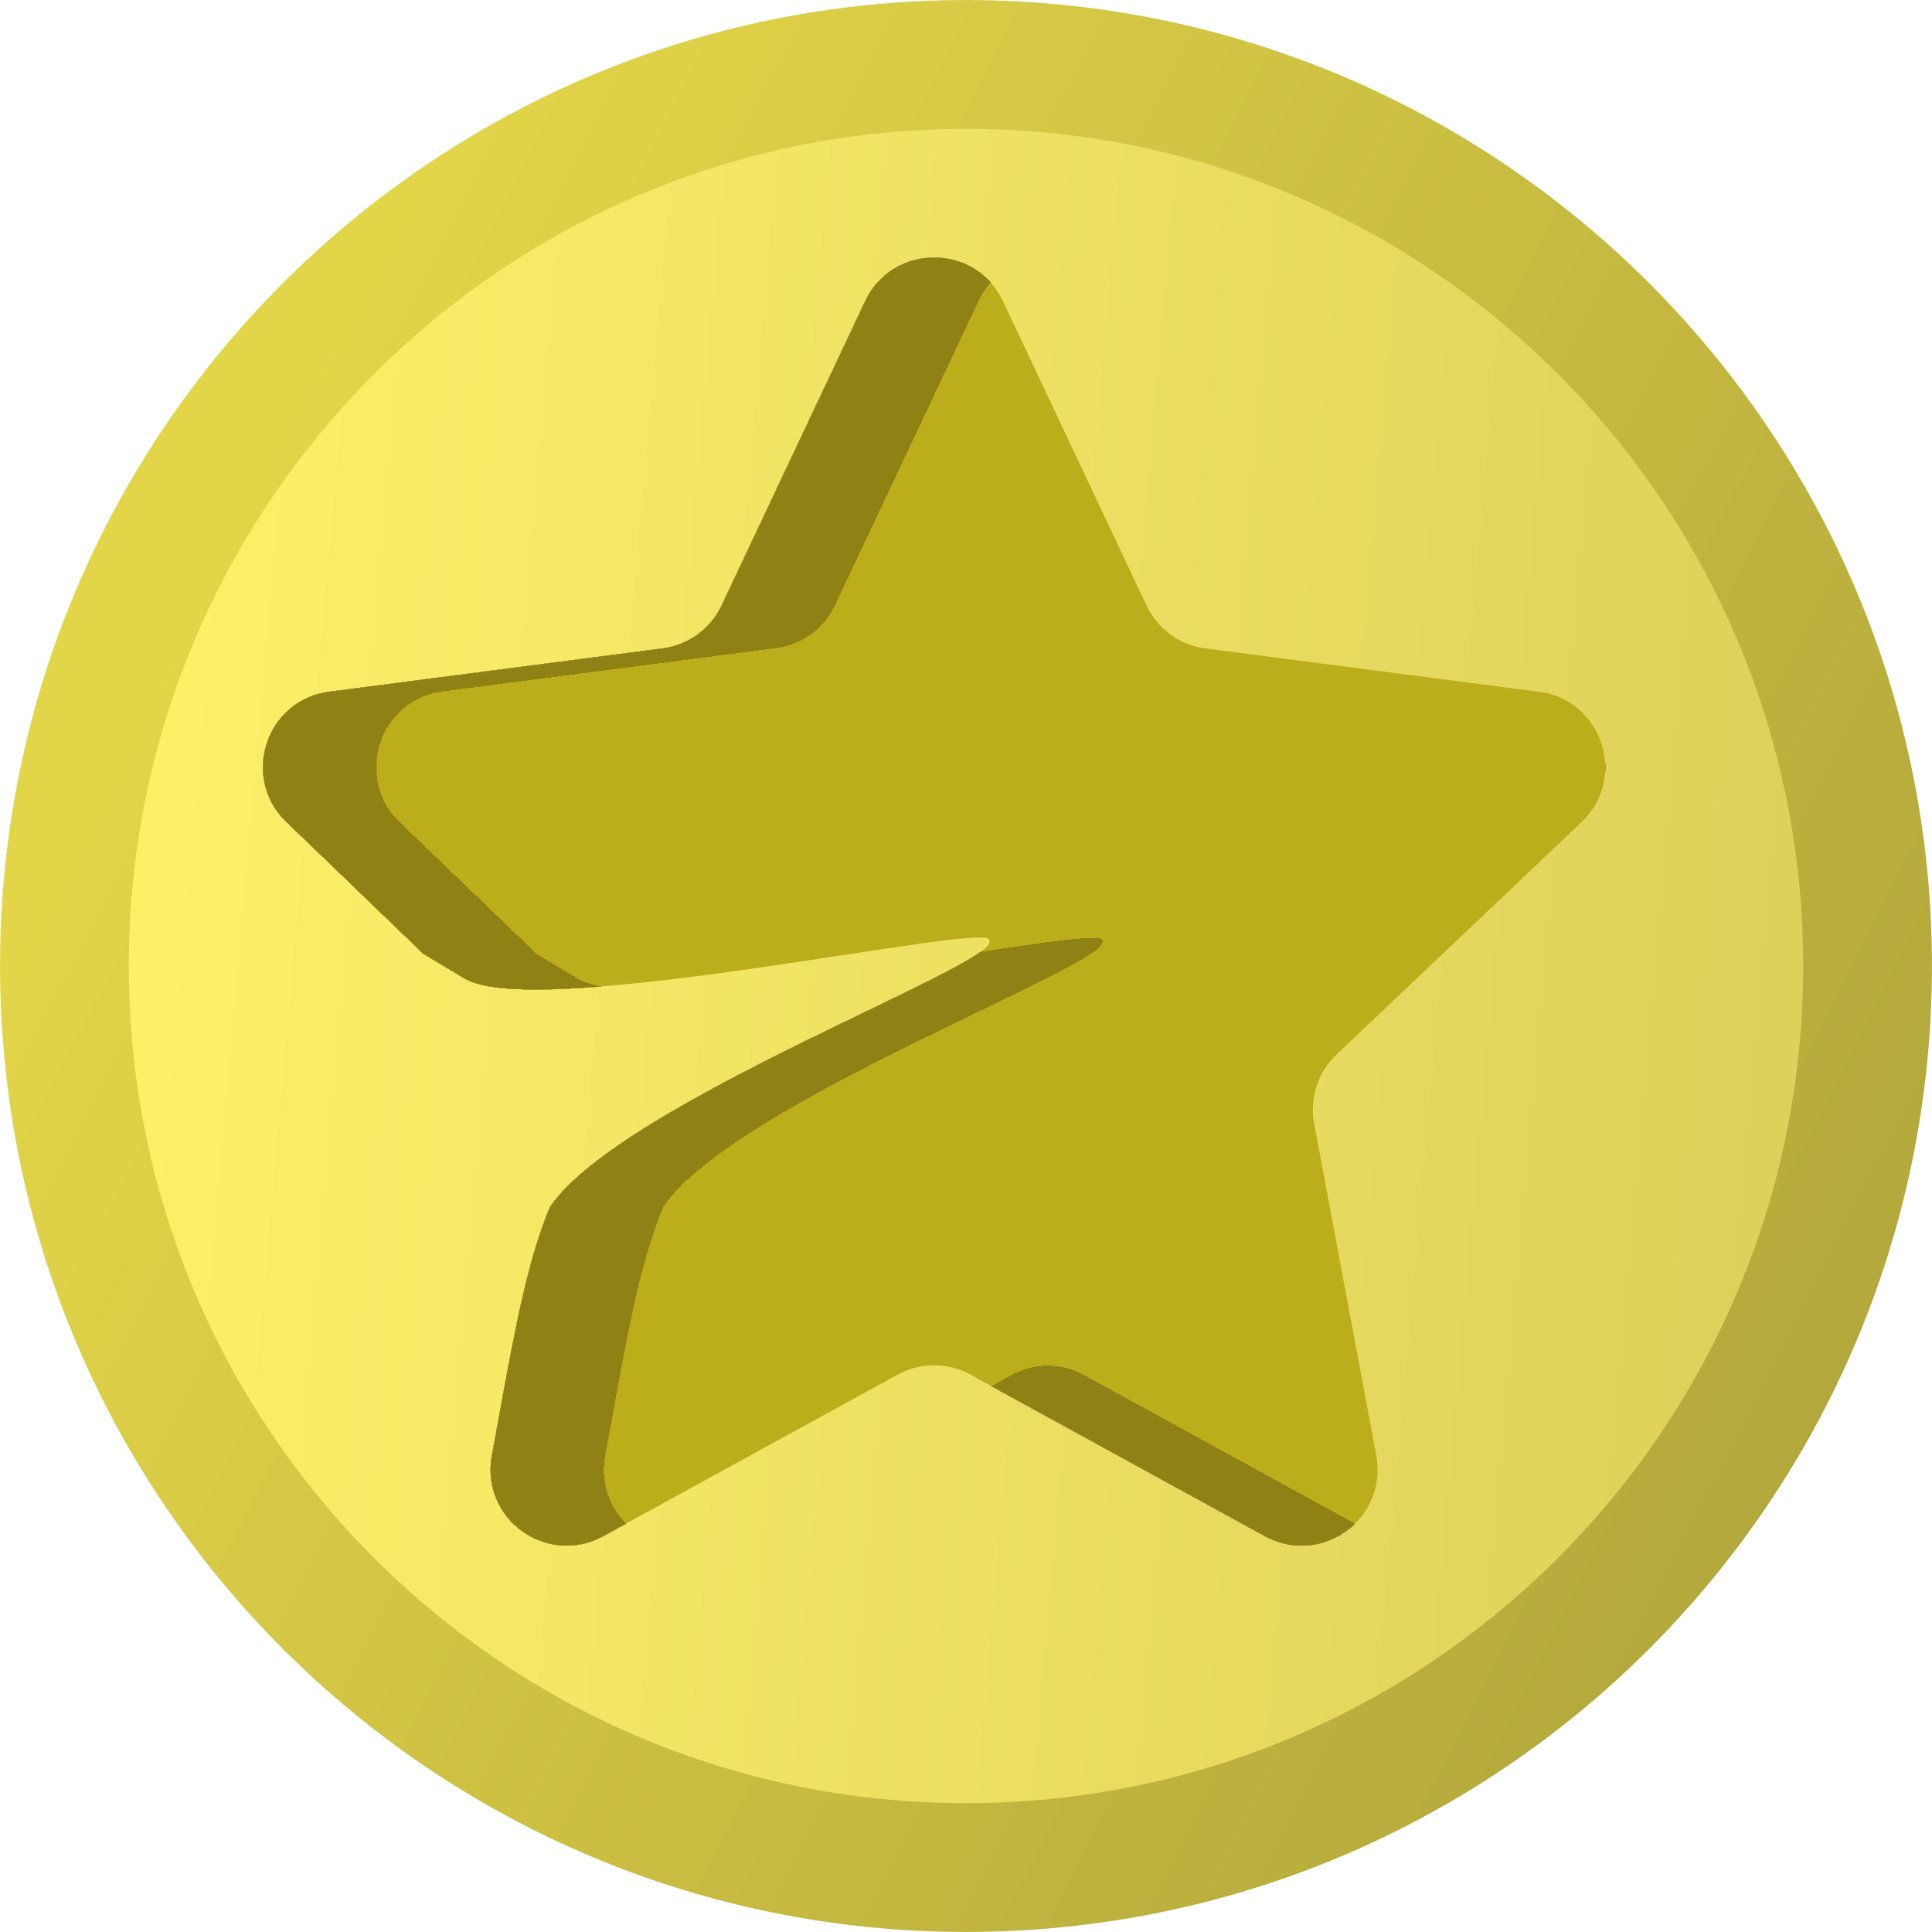
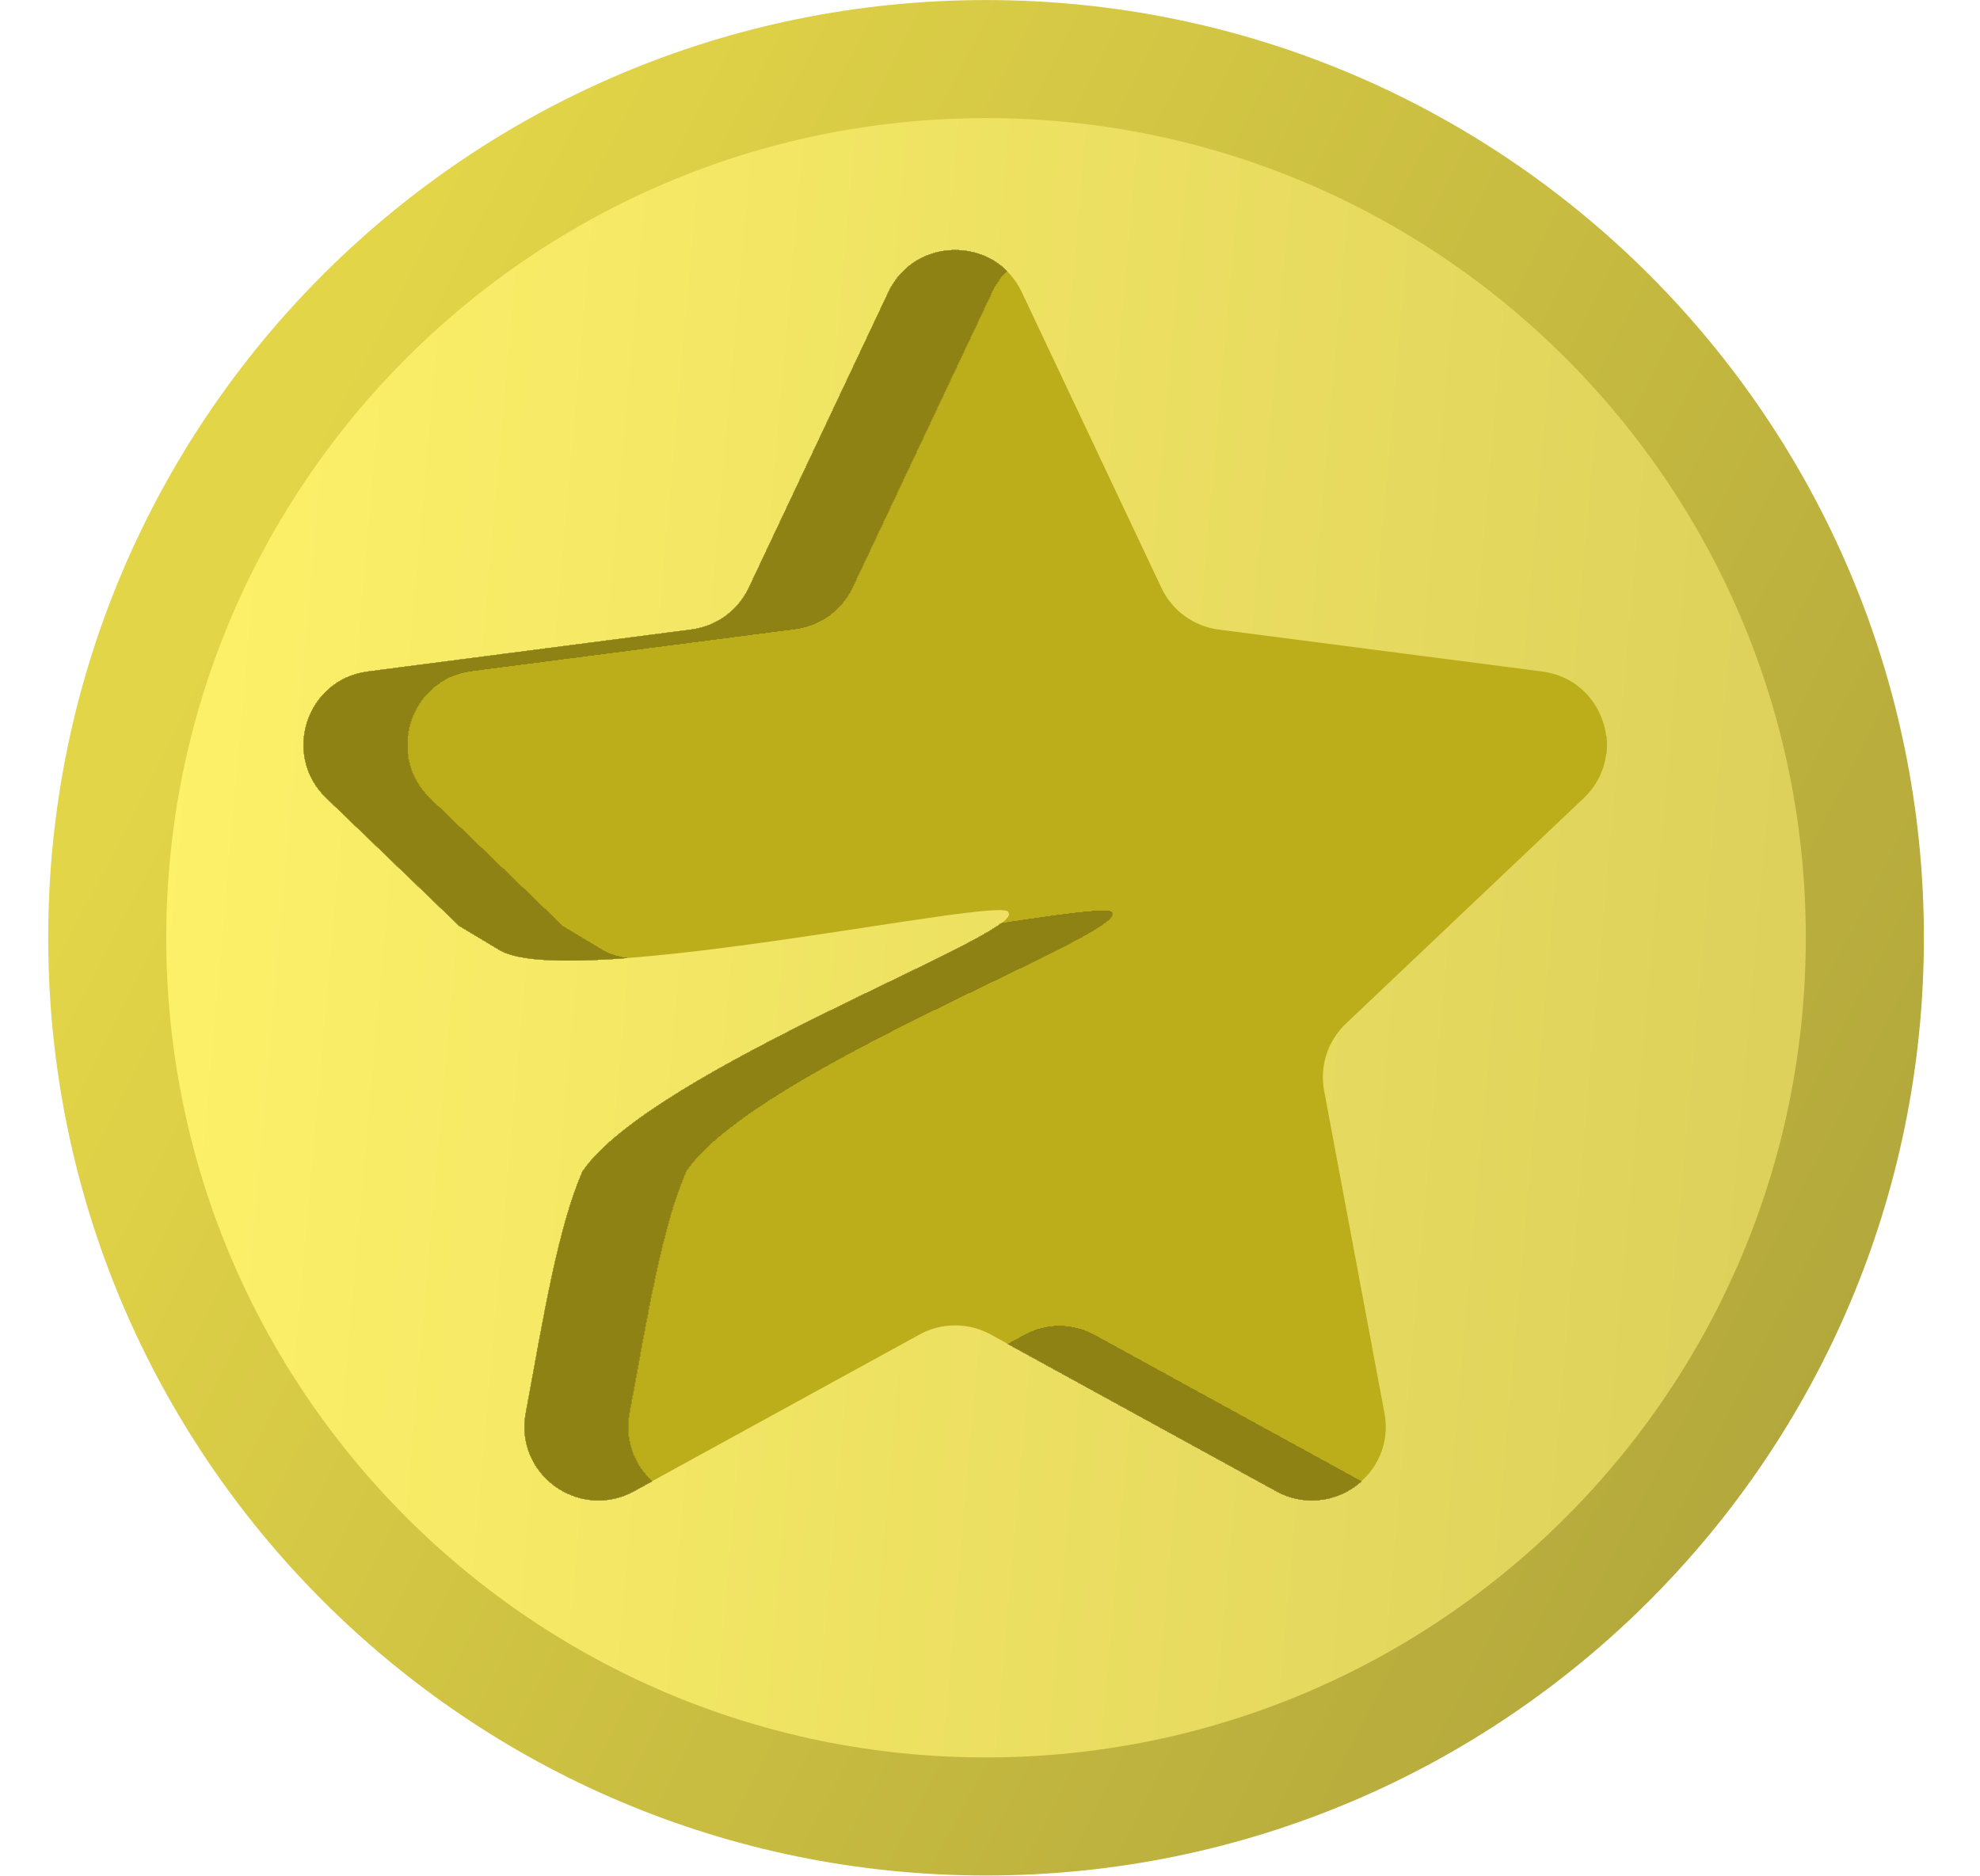
- <svg xmlns="http://www.w3.org/2000/svg" width="17" height="17" viewBox="0 0 17 17" fill="none">
-   <circle cx="8.5" cy="8.5" r="7.933" fill="url(#paint0_linear_5884_330)" stroke="url(#paint1_linear_5884_330)" stroke-width="1.133" />
-   <g filter="url(#filter0_i_5884_330)">
-     <path d="M7.614 2.65C7.856 2.139 8.583 2.139 8.825 2.65L10.089 5.329C10.186 5.535 10.382 5.677 10.608 5.706L13.541 6.087C14.1 6.159 14.324 6.847 13.916 7.234L11.761 9.278C11.596 9.434 11.522 9.663 11.563 9.885L12.11 12.807C12.214 13.362 11.626 13.787 11.131 13.516L8.541 12.096C8.341 11.986 8.098 11.986 7.898 12.096L5.308 13.516C4.813 13.787 4.225 13.362 4.329 12.807C4.494 11.911 4.618 11.14 4.841 10.62C5.473 9.692 8.855 8.467 8.703 8.273C8.743 8.095 4.767 8.986 4.098 8.615L3.726 8.392L2.523 7.234C2.115 6.847 2.339 6.159 2.898 6.087L5.831 5.706C6.057 5.677 6.253 5.535 6.35 5.329L7.614 2.65Z" fill="#BCAD1A" />
+ <svg xmlns="http://www.w3.org/2000/svg" width="19" height="18" viewBox="0 0 19 18" fill="none">
+   <circle cx="9.462" cy="9" r="8.433" fill="url(#paint0_linear_31_4871)" stroke="url(#paint1_linear_31_4871)" stroke-width="1.133" />
+   <g filter="url(#filter0_i_31_4871)">
+     <path d="M8.525 2.806C8.78 2.265 9.551 2.265 9.806 2.806L11.145 5.642C11.248 5.86 11.455 6.011 11.694 6.042L14.8 6.445C15.392 6.522 15.629 7.25 15.197 7.66L12.915 9.824C12.741 9.989 12.662 10.231 12.706 10.467L13.285 13.561C13.395 14.148 12.772 14.598 12.248 14.311L9.506 12.807C9.294 12.691 9.037 12.691 8.825 12.807L6.083 14.311C5.559 14.598 4.936 14.148 5.046 13.561C5.221 12.612 5.353 11.795 5.589 11.245C6.258 10.262 9.838 8.965 9.677 8.76C9.72 8.571 5.51 9.515 4.802 9.122L4.408 8.886L3.134 7.66C2.702 7.25 2.939 6.522 3.531 6.445L6.637 6.042C6.876 6.011 7.083 5.86 7.186 5.642L8.525 2.806Z" fill="#BCAD1A" />
  </g>
  <defs>
-     <filter id="filter0_i_5884_330" x="2.314" y="2.267" width="11.81" height="11.333" filterUnits="userSpaceOnUse" color-interpolation-filters="sRGB">
+     <filter id="filter0_i_31_4871" x="2.913" y="2.4" width="12.505" height="12" filterUnits="userSpaceOnUse" color-interpolation-filters="sRGB">
      <feFlood flood-opacity="0" result="BackgroundImageFix" />
      <feBlend mode="normal" in="SourceGraphic" in2="BackgroundImageFix" result="shape" />
      <feColorMatrix in="SourceAlpha" type="matrix" values="0 0 0 0 0 0 0 0 0 0 0 0 0 0 0 0 0 0 127 0" result="hardAlpha" />
      <feOffset dx="1" />
      <feComposite in2="hardAlpha" operator="arithmetic" k2="-1" k3="1" />
      <feColorMatrix type="matrix" values="0 0 0 0 0 0 0 0 0 0 0 0 0 0 0 0 0 0 0.25 0" />
-       <feBlend mode="normal" in2="shape" result="effect1_innerShadow_5884_330" />
+       <feBlend mode="normal" in2="shape" result="effect1_innerShadow_31_4871" />
    </filter>
-     <linearGradient id="paint0_linear_5884_330" x1="8.75443e-08" y1="8" x2="17" y2="9.5" gradientUnits="userSpaceOnUse">
+     <linearGradient id="paint0_linear_31_4871" x1="0.462" y1="8.471" x2="18.462" y2="10.059" gradientUnits="userSpaceOnUse">
      <stop stop-color="#FFF36A" />
      <stop offset="1" stop-color="#DBCE5A" />
    </linearGradient>
-     <linearGradient id="paint1_linear_5884_330" x1="0.5" y1="7.5" x2="21" y2="18" gradientUnits="userSpaceOnUse">
+     <linearGradient id="paint1_linear_31_4871" x1="0.991" y1="7.941" x2="22.697" y2="19.059" gradientUnits="userSpaceOnUse">
      <stop stop-color="#E3D548" />
      <stop offset="1" stop-color="#9E9536" />
    </linearGradient>
  </defs>
</svg>
